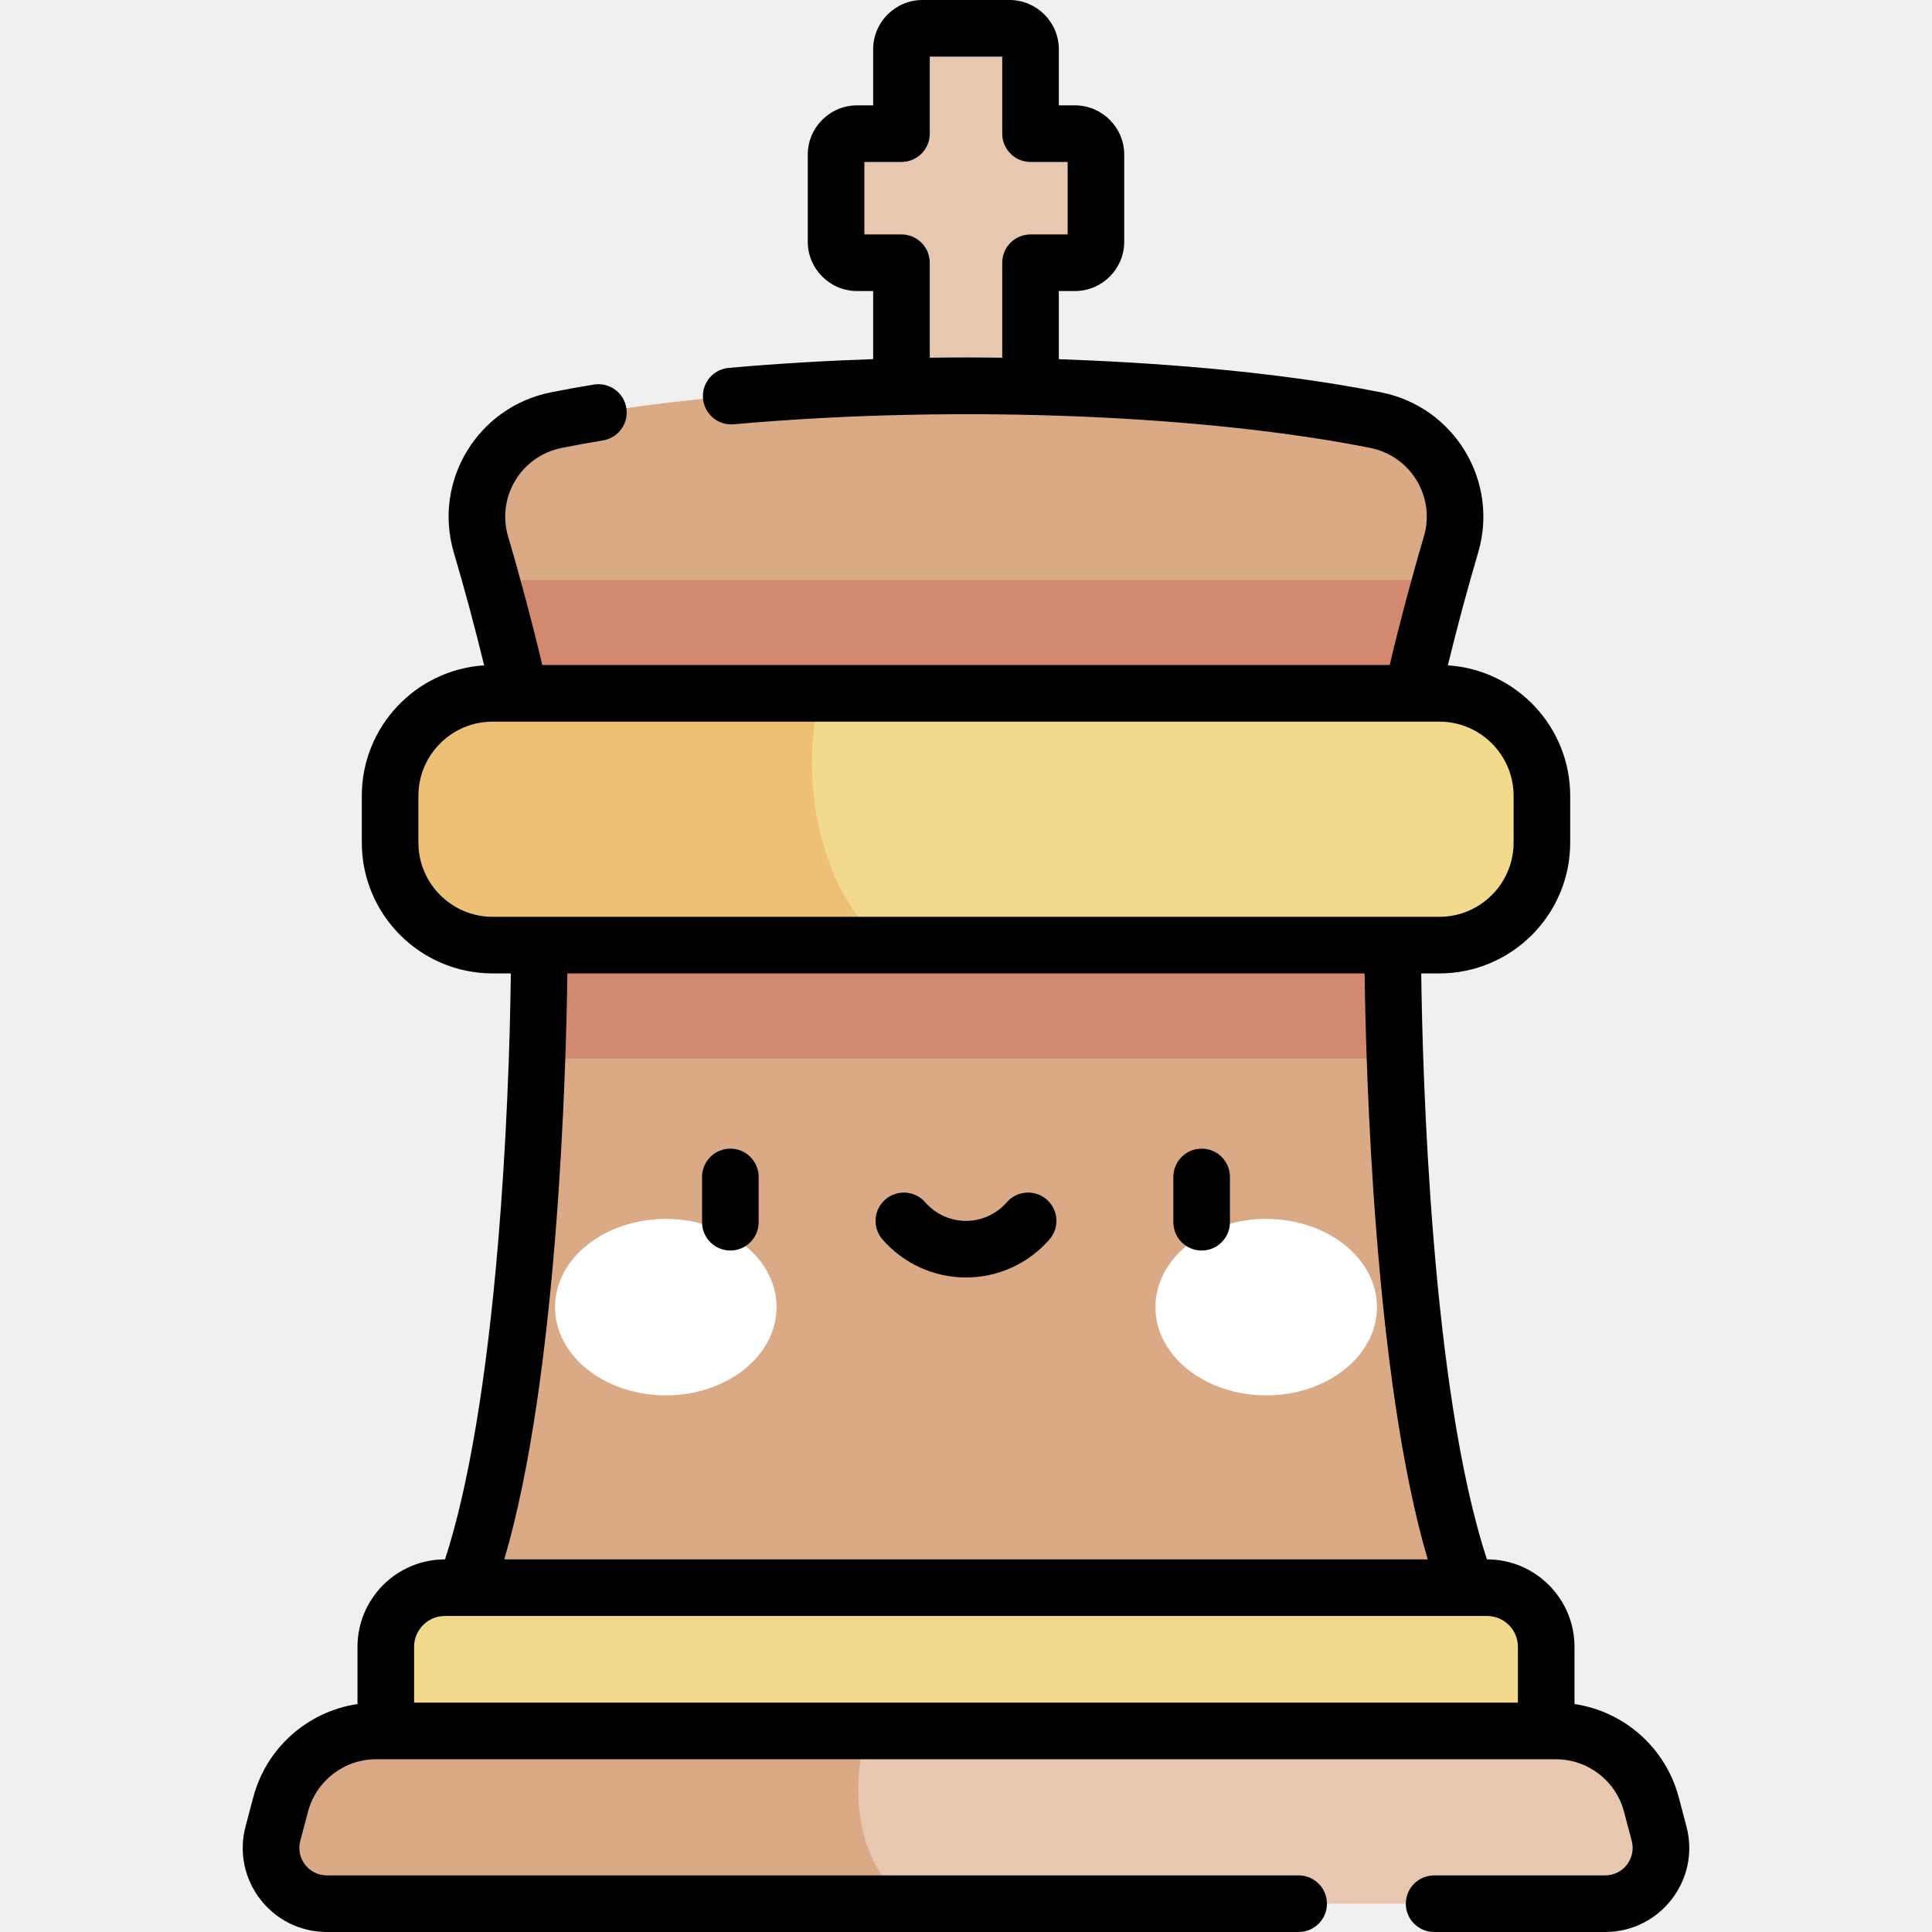
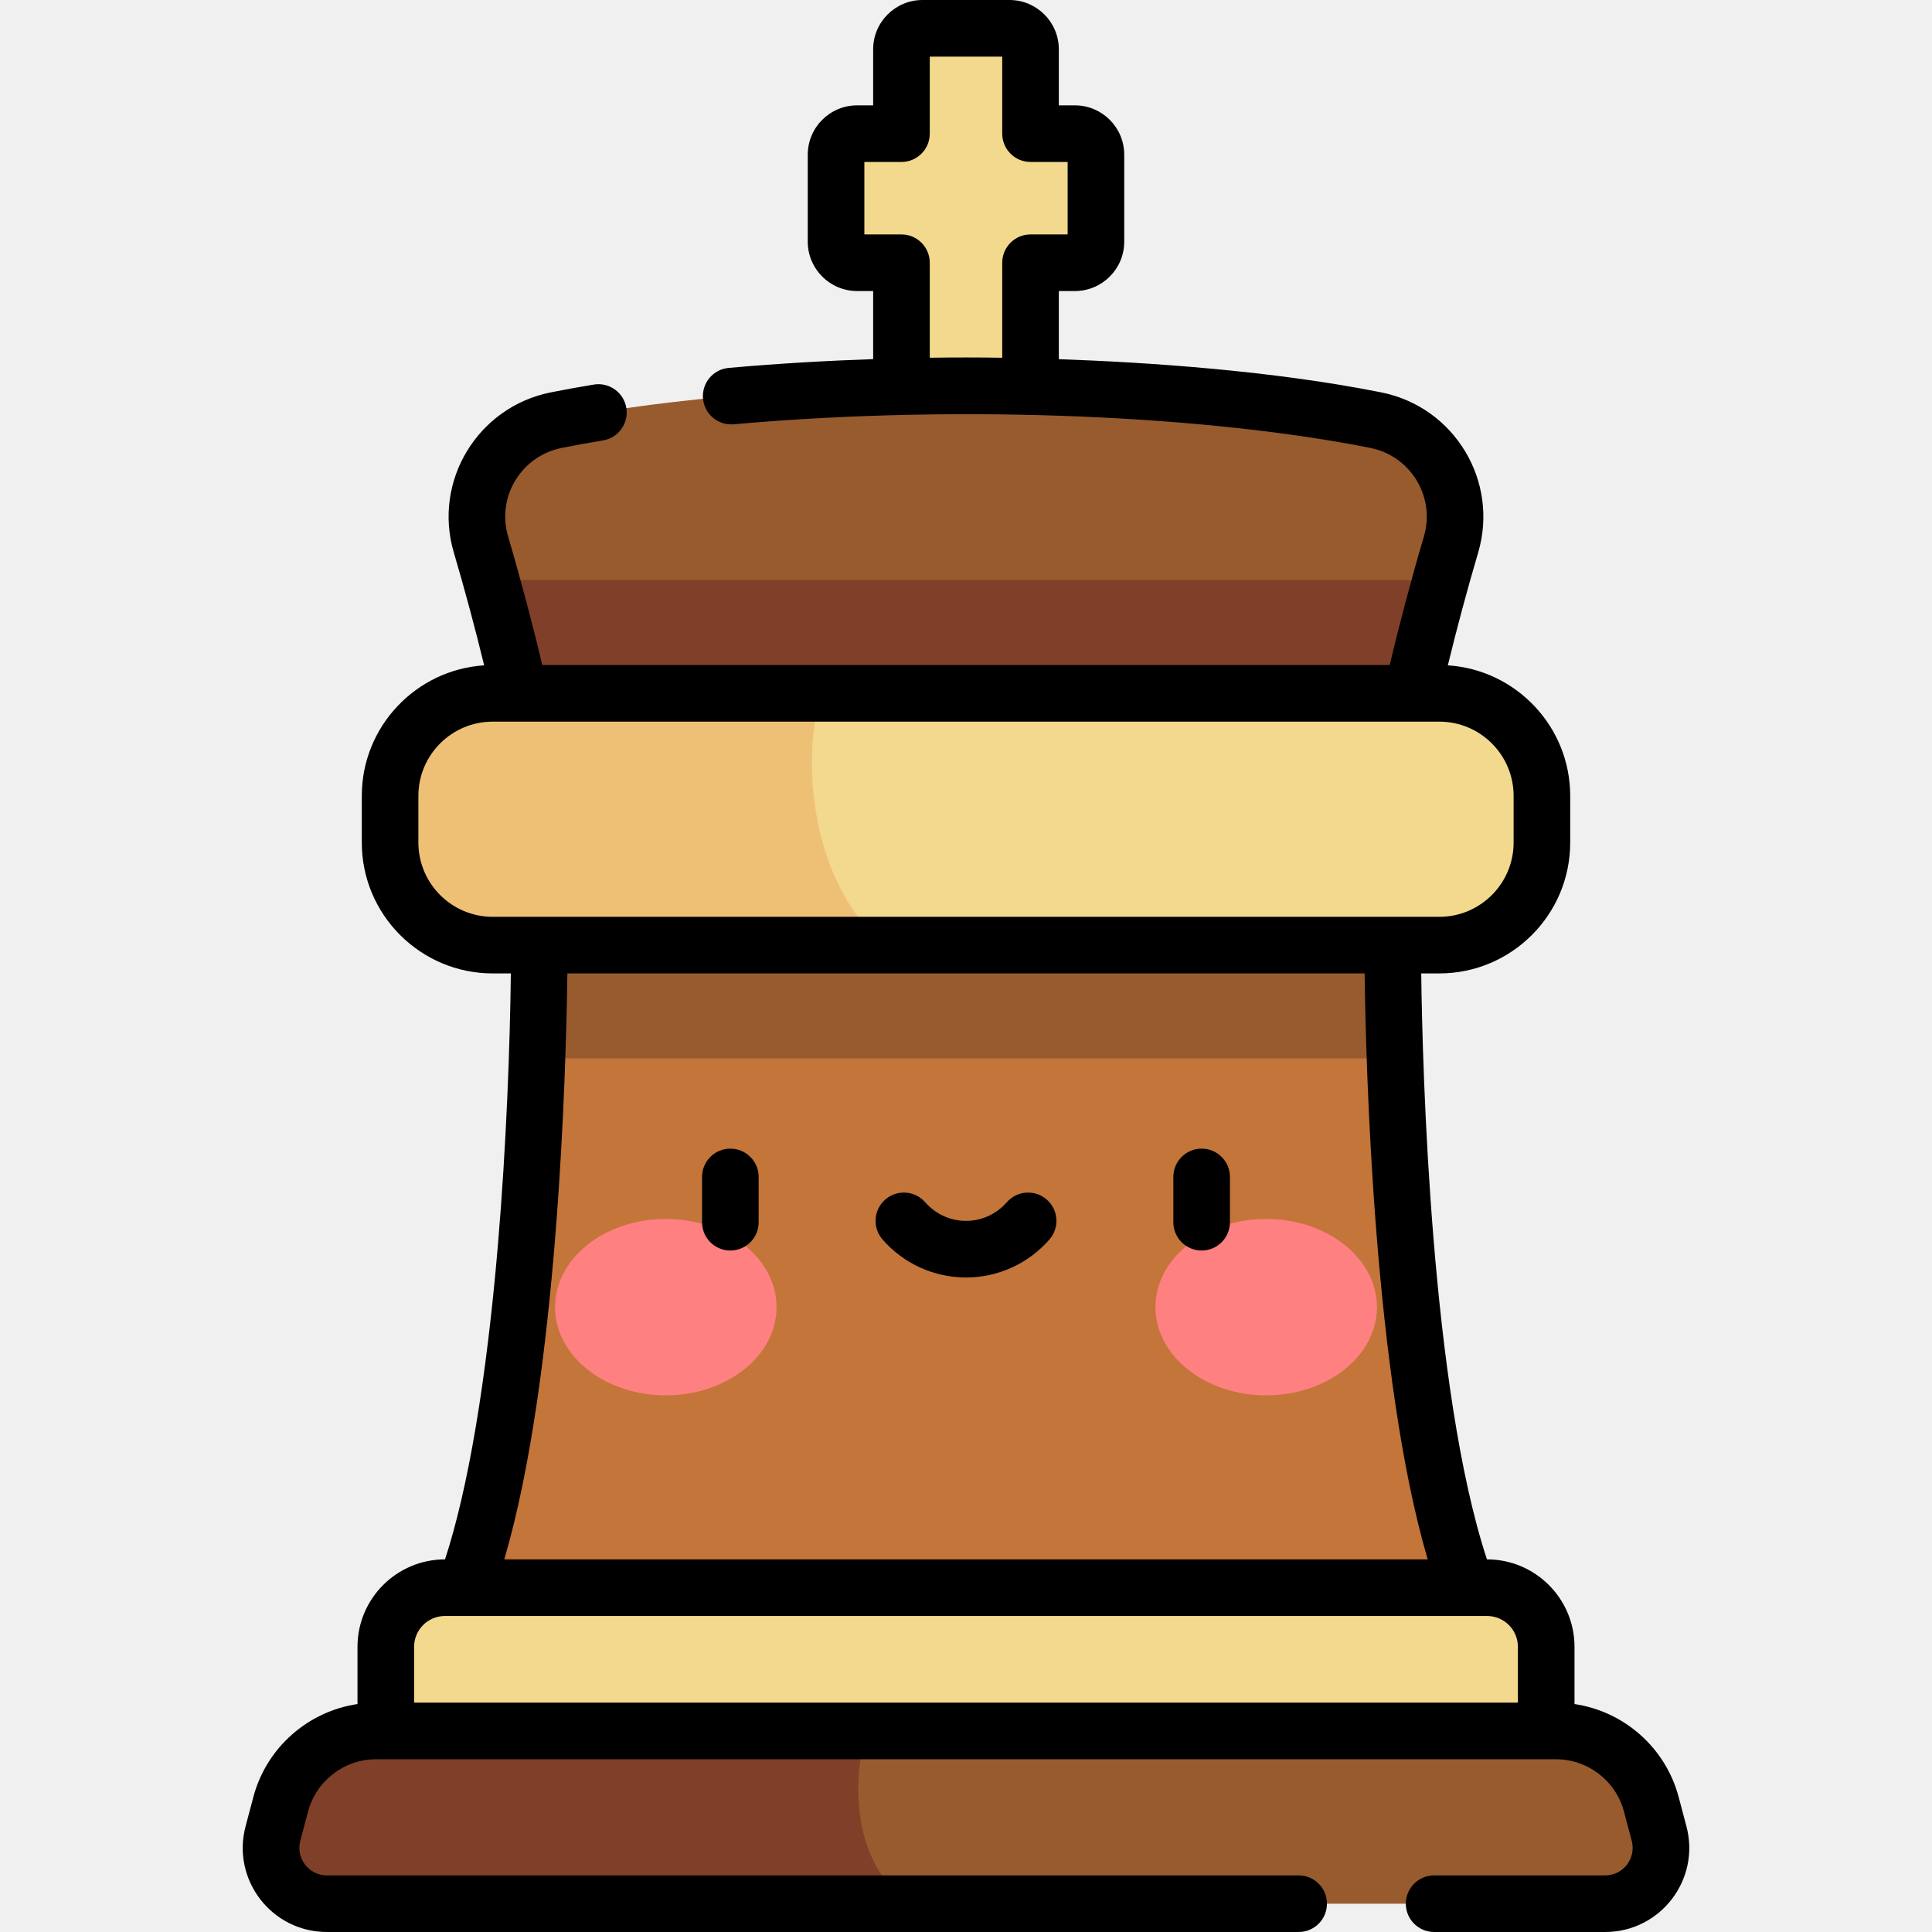
<svg xmlns="http://www.w3.org/2000/svg" id="Capa_1" enable-background="new 0 0 512 512" height="512" viewBox="0 0 512 512" width="512">
  <g>
-     <path d="m388.743 420.751c-16.951-45.134-19.663-139.27-19.663-170.286h-226.16c0 31.016-2.712 125.152-19.663 170.286z" fill="#daa985" />
-     <path d="m284.865 35.421h-11.762v-22.351c0-3.076-2.494-5.57-5.57-5.57h-23.066c-3.076 0-5.57 2.494-5.57 5.57v22.351h-11.762c-3.076 0-5.57 2.494-5.57 5.57v23.066c0 3.076 2.494 5.57 5.57 5.57h11.762v36.561h34.206v-36.561h11.762c3.076 0 5.57-2.494 5.57-5.57v-23.067c-.001-3.076-2.494-5.569-5.57-5.569z" fill="#e7c7af" />
-     <path d="m137.723 183.742h236.554c2.459-11.193 6.38-26.319 10.255-39.408 4.362-14.734-4.881-29.982-19.95-32.993-38.531-7.698-85.417-9.11-108.583-9.11s-70.052 1.412-108.583 9.11c-15.068 3.011-24.312 18.259-19.95 32.993 3.877 13.089 7.798 28.215 10.257 39.408z" fill="#daa985" />
-     <path d="m369.649 280.465c-.426-12.421-.569-22.878-.569-30h-226.16c0 7.122-.144 17.579-.569 30z" fill="#d2896f" />
-     <path d="m374.277 183.742c1.886-8.584 4.632-19.48 7.558-30h-251.67c2.926 10.52 5.672 21.416 7.558 30z" fill="#d2896f" />
-     <path d="m381.449 250.465h-250.899c-15.007 0-27.173-12.165-27.173-27.173v-12.378c0-15.007 12.166-27.173 27.173-27.173h250.899c15.007 0 27.173 12.166 27.173 27.173v12.378c0 15.007-12.166 27.173-27.173 27.173z" fill="#f2d98d" />
-     <path d="m130.55 183.742c-15.007 0-27.173 12.166-27.173 27.173v12.378c0 15.007 12.166 27.173 27.173 27.173h104.094c-19.399-15.658-22.643-48.625-16.971-66.723h-87.123z" fill="#eec076" />
-     <path d="m409.761 458.721h-307.522v-22.294c0-8.658 7.019-15.677 15.677-15.677h276.169c8.658 0 15.677 7.019 15.677 15.677v22.294z" fill="#f2d98d" />
-     <path d="m412.335 458.721h-312.67c-11.868 0-22.248 7.988-25.288 19.46l-2.05 7.736c-2.487 9.386 4.59 18.583 14.3 18.583h338.744c9.71 0 16.787-9.196 14.3-18.583l-2.05-7.736c-3.038-11.471-13.419-19.46-25.286-19.46z" fill="#e7c7af" />
+     <path d="m388.743 420.751c-16.951-45.134-19.663-139.27-19.663-170.286h-226.16c0 31.016-2.712 125.152-19.663 170.286z" fill="#daa985" style="&#10;    fill: #c3753a;&#10;" />
+     <path d="m284.865 35.421h-11.762v-22.351c0-3.076-2.494-5.57-5.57-5.57h-23.066c-3.076 0-5.57 2.494-5.57 5.57v22.351h-11.762c-3.076 0-5.57 2.494-5.57 5.57v23.066c0 3.076 2.494 5.57 5.57 5.57h11.762v36.561h34.206v-36.561h11.762c3.076 0 5.57-2.494 5.57-5.57v-23.067c-.001-3.076-2.494-5.569-5.57-5.569z" fill="#e7c7af" style="&#10;    fill: #f2d98d;&#10;" />
+     <path d="m137.723 183.742h236.554c2.459-11.193 6.38-26.319 10.255-39.408 4.362-14.734-4.881-29.982-19.95-32.993-38.531-7.698-85.417-9.11-108.583-9.11s-70.052 1.412-108.583 9.11c-15.068 3.011-24.312 18.259-19.95 32.993 3.877 13.089 7.798 28.215 10.257 39.408z" fill="#daa985" style="&#10;    fill: #985b2e;&#10;" />
+     <path d="m369.649 280.465c-.426-12.421-.569-22.878-.569-30h-226.16c0 7.122-.144 17.579-.569 30z" fill="#d2896f" style="&#10;    fill: #985b2e;&#10;" />
+     <path d="m374.277 183.742c1.886-8.584 4.632-19.48 7.558-30h-251.67c2.926 10.52 5.672 21.416 7.558 30z" fill="#d2896f" style="&#10;    fill: #803f28;&#10;" />
+     <path d="m381.449 250.465h-250.899c-15.007 0-27.173-12.165-27.173-27.173v-12.378c0-15.007 12.166-27.173 27.173-27.173h250.899c15.007 0 27.173 12.166 27.173 27.173v12.378c0 15.007-12.166 27.173-27.173 27.173z" fill="#f2d98d" style="&#10;    fill: #f2d98d;&#10;" />
+     <path d="m130.55 183.742c-15.007 0-27.173 12.166-27.173 27.173v12.378c0 15.007 12.166 27.173 27.173 27.173h104.094c-19.399-15.658-22.643-48.625-16.971-66.723h-87.123z" fill="#eec076" style="&#10;    fill: #eec076;&#10;" />
+     <path d="m409.761 458.721h-307.522v-22.294c0-8.658 7.019-15.677 15.677-15.677h276.169c8.658 0 15.677 7.019 15.677 15.677v22.294z" fill="#f2d98d" style="&#10;    fill: #f2d98d;&#10;" />
+     <path d="m412.335 458.721h-312.67c-11.868 0-22.248 7.988-25.288 19.46l-2.05 7.736c-2.487 9.386 4.59 18.583 14.3 18.583h338.744c9.71 0 16.787-9.196 14.3-18.583l-2.05-7.736c-3.038-11.471-13.419-19.46-25.286-19.46z" fill="#e7c7af" style="&#10;    fill: #985b2e;&#10;" />
    <g>
      <g fill="#fff">
-         <ellipse cx="176.443" cy="346.406" rx="29.355" ry="23.377" />
-         <ellipse cx="335.556" cy="346.406" rx="29.355" ry="23.377" />
+         <ellipse cx="176.443" cy="346.406" rx="29.355" ry="23.377" style="&#10;    fill: #ff8080;&#10;" />
+         <ellipse cx="335.556" cy="346.406" rx="29.355" ry="23.377" style="&#10;    fill: #ff8080;&#10;" />
      </g>
    </g>
-     <path d="m229.851 458.721h-130.186c-11.868 0-22.248 7.988-25.288 19.46l-2.05 7.736c-2.487 9.386 4.59 18.583 14.3 18.583h154.766c-14.25-8.965-16.544-30.525-11.542-45.779z" fill="#daa985" />
+     <path d="m229.851 458.721h-130.186c-11.868 0-22.248 7.988-25.288 19.46l-2.05 7.736c-2.487 9.386 4.59 18.583 14.3 18.583h154.766c-14.25-8.965-16.544-30.525-11.542-45.779z" fill="#daa985" style="&#10;    fill: #803f28;&#10;" />
    <path d="m318.449 304.402c-4.142 0-7.5 3.358-7.5 7.5v12c0 4.142 3.358 7.5 7.5 7.5s7.5-3.358 7.5-7.5v-12c0-4.142-3.358-7.5-7.5-7.5zm128.473 179.595-2.05-7.735c-3.479-13.13-14.474-22.727-27.611-24.671v-15.163c0-12.78-10.397-23.177-23.177-23.177h-.028c-14.848-45.126-17.083-129.546-17.418-155.286h4.81c19.119 0 34.673-15.554 34.673-34.672v-12.378c0-18.363-14.352-33.429-32.427-34.592 2.309-9.527 5.197-20.298 8.028-29.861 5.585-18.865-6.208-38.587-25.672-42.476-29.089-5.812-62.344-7.994-85.449-8.799v-18.06h4.262c7.207 0 13.07-5.863 13.07-13.07v-23.066c0-7.207-5.863-13.07-13.07-13.07h-4.262v-14.851c0-7.207-5.863-13.07-13.07-13.07h-23.066c-7.206 0-13.07 5.863-13.07 13.07v14.85h-4.262c-7.207 0-13.07 5.863-13.07 13.07v23.066c0 7.207 5.863 13.07 13.07 13.07h4.262v18.045c-11.105.383-24.28 1.08-38.285 2.327-4.125.367-7.172 4.01-6.805 8.136.368 4.126 4.017 7.18 8.136 6.805 62.069-5.528 127.26-2.017 168.669 6.256 10.776 2.153 17.338 13.005 14.228 23.509-3.243 10.954-6.56 23.466-9.045 34.038h-224.588c-2.485-10.572-5.803-23.084-9.046-34.038-3.108-10.499 3.447-21.355 14.228-23.509 3.486-.696 7.159-1.362 10.915-1.979 4.087-.672 6.856-4.53 6.185-8.617-.672-4.087-4.535-6.853-8.617-6.185-3.925.645-7.768 1.342-11.422 2.072-19.315 3.859-31.3 23.465-25.671 42.476 2.831 9.563 5.719 20.333 8.028 29.861-18.075 1.162-32.426 16.228-32.426 34.592v12.378c0 19.119 15.554 34.672 34.673 34.672h4.825c-.208 18.722-1.179 45.422-3.404 71.716-3.05 36.042-7.881 64.744-14.037 83.57h-.019c-12.78 0-23.177 10.397-23.177 23.177v15.163c-13.138 1.944-24.133 11.541-27.611 24.67l-2.05 7.736c-3.749 14.145 6.905 28.003 21.549 28.003h257.53c4.142 0 7.5-3.358 7.5-7.5s-3.358-7.5-7.5-7.5h-257.53c-4.789 0-8.277-4.531-7.05-9.162l2.05-7.736c2.165-8.173 9.583-13.881 18.038-13.881h312.67c8.455 0 15.872 5.708 18.038 13.881l2.05 7.736c1.226 4.628-2.26 9.162-7.05 9.162h-45.317c-4.142 0-7.5 3.358-7.5 7.5s3.358 7.5 7.5 7.5h45.317c14.631 0 25.298-13.848 21.548-28.003zm-181.319-414.37v25.181c-6.402-.097-12.229-.106-19.206-.006v-25.175c0-4.142-3.358-7.5-7.5-7.5h-9.832v-19.207h9.832c4.142 0 7.5-3.358 7.5-7.5v-20.42h19.206v20.42c0 4.142 3.358 7.5 7.5 7.5h9.832v19.206h-9.832c-4.142 0-7.5 3.358-7.5 7.501zm-135.052 173.338c-10.848 0-19.673-8.825-19.673-19.672v-12.378c0-10.847 8.825-19.672 19.673-19.672h250.898c10.848 0 19.673 8.825 19.673 19.672v12.378c0 10.847-8.825 19.672-19.673 19.672zm19.809 15h211.279c.331 25.245 2.508 107.063 16.722 155.286h-244.723c14.214-48.222 16.391-130.041 16.722-155.286zm251.901 193.256h-292.522v-14.793c0-4.509 3.668-8.177 8.177-8.177 14.028 0 268.054.003 276.169 0 4.509 0 8.177 3.668 8.177 8.177v14.793zm-208.71-146.819c-4.142 0-7.5 3.358-7.5 7.5v12c0 4.142 3.358 7.5 7.5 7.5s7.5-3.358 7.5-7.5v-12c0-4.142-3.358-7.5-7.5-7.5zm83.841 13.49c-3.122-2.722-7.86-2.398-10.582.726-2.73 3.132-6.67 4.928-10.81 4.928-4.141 0-8.081-1.796-10.811-4.928-2.722-3.123-7.46-3.448-10.582-.726s-3.448 7.459-.726 10.582c5.579 6.401 13.641 10.073 22.118 10.073s16.539-3.671 22.118-10.073c2.723-3.123 2.397-7.861-.725-10.582z" />
  </g>
</svg>
